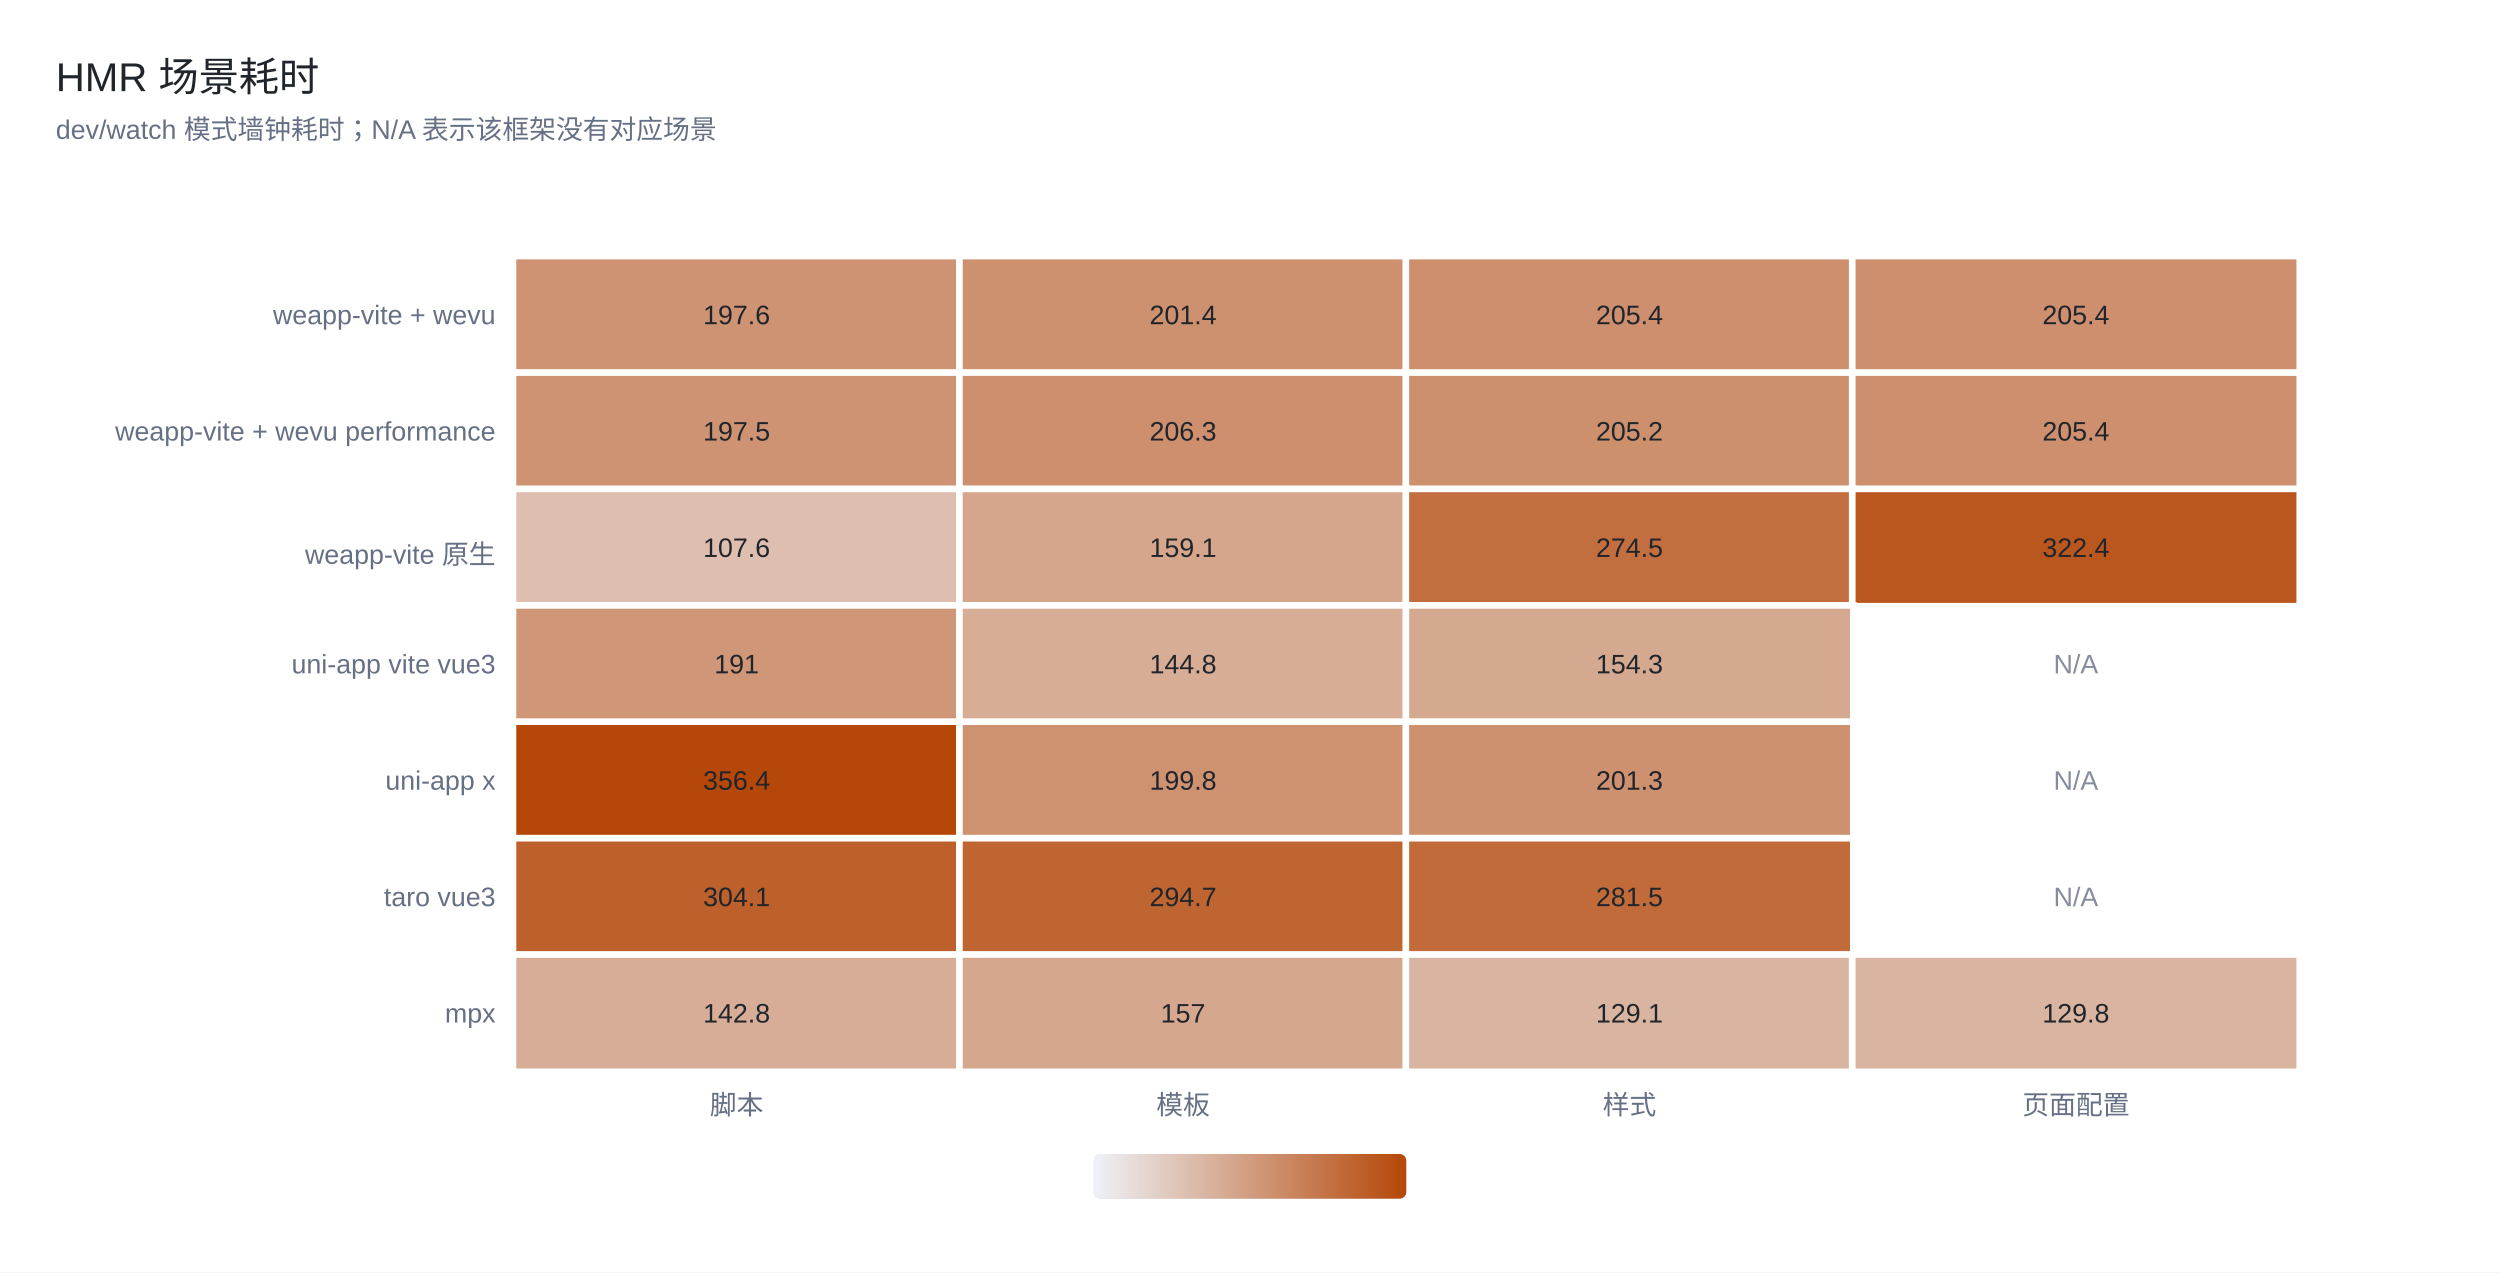
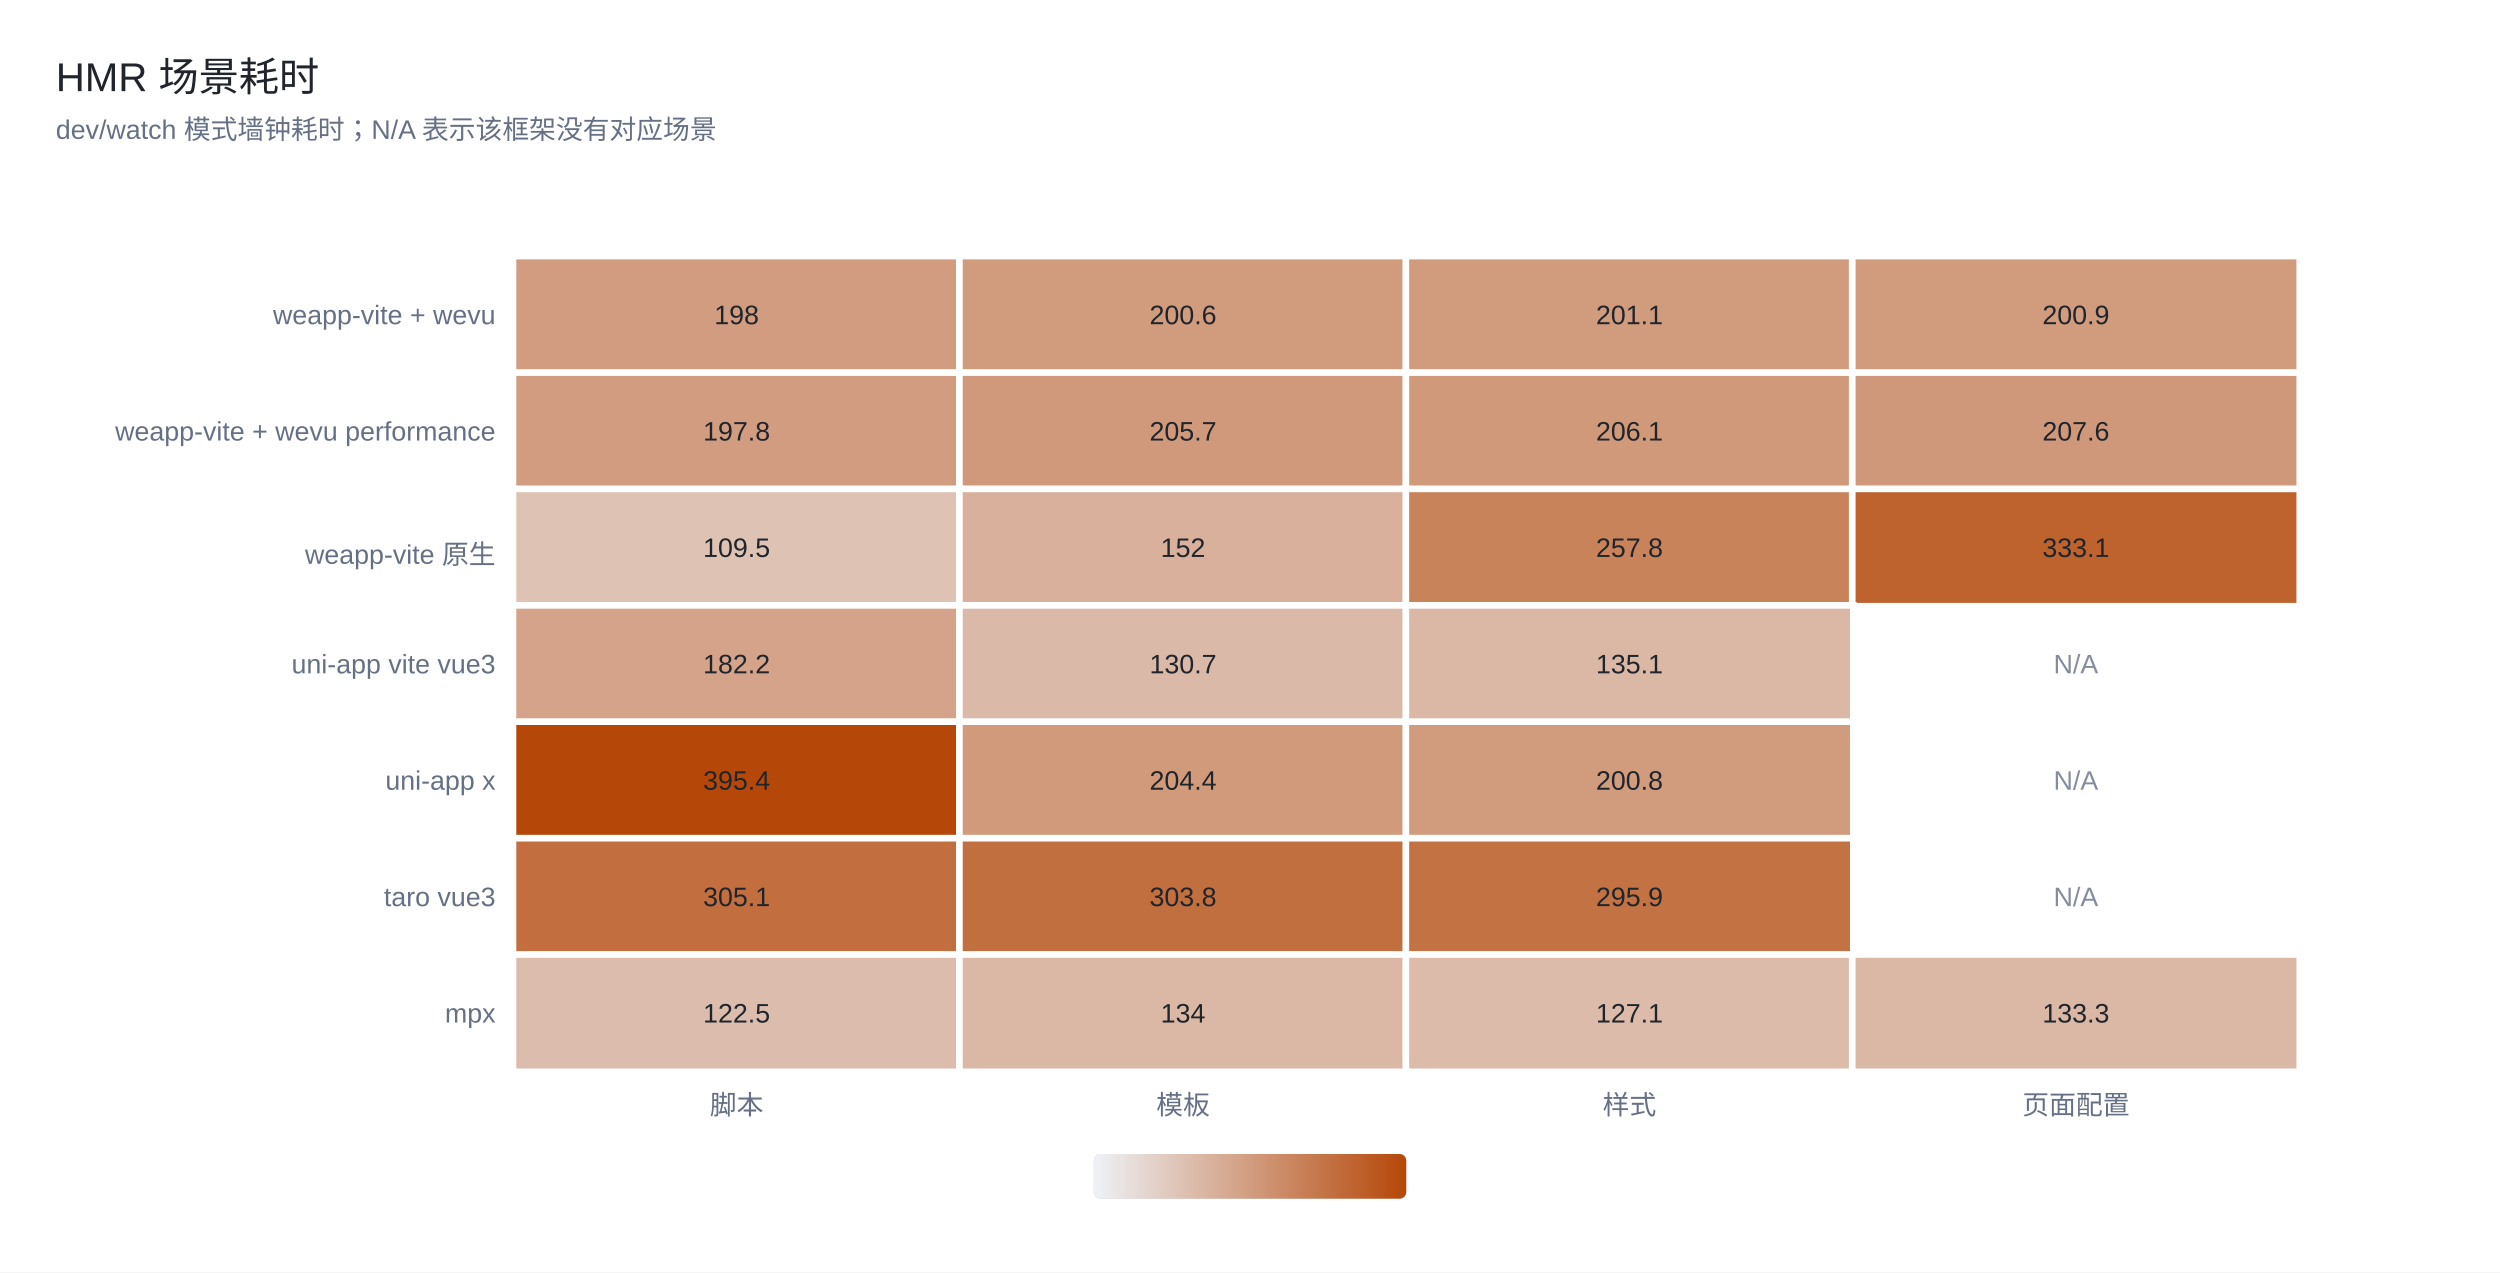
<svg xmlns="http://www.w3.org/2000/svg" role="img" aria-label="HMR 场景耗时" width="1120" height="570" version="1.1" baseProfile="full" viewBox="0 0 1120 570">
  <rect width="1120" height="570" x="0" y="0" fill="#ffffff" />
-   <path d="M230.5 115L230.5 480" fill="none" pointer-events="visible" stroke="#d9dee8" stroke-linecap="round" class="zr3-cls-50" />
-   <path d="M230 480.5L1030 480.5" fill="none" pointer-events="visible" stroke="#d9dee8" stroke-linecap="round" class="zr3-cls-50" />
-   <text dominant-baseline="central" text-anchor="end" style="font-size:12px;font-family:Arial, sans-serif;" xml:space="preserve" transform="translate(222 141.0714)" fill="#667085">weapp-vite + wevu</text>
-   <text dominant-baseline="central" text-anchor="end" style="font-size:12px;font-family:Arial, sans-serif;" xml:space="preserve" transform="translate(222 193.2143)" fill="#667085">weapp-vite + wevu performance</text>
-   <text dominant-baseline="central" text-anchor="end" style="font-size:12px;font-family:Arial, sans-serif;" xml:space="preserve" transform="translate(222 245.3571)" fill="#667085">weapp-vite 原生</text>
-   <text dominant-baseline="central" text-anchor="end" style="font-size:12px;font-family:Arial, sans-serif;" xml:space="preserve" transform="translate(222 297.5)" fill="#667085">uni-app vite vue3</text>
-   <text dominant-baseline="central" text-anchor="end" style="font-size:12px;font-family:Arial, sans-serif;" xml:space="preserve" transform="translate(222 349.6429)" fill="#667085">uni-app x</text>
-   <text dominant-baseline="central" text-anchor="end" style="font-size:12px;font-family:Arial, sans-serif;" xml:space="preserve" transform="translate(222 401.7857)" fill="#667085">taro vue3</text>
-   <text dominant-baseline="central" text-anchor="end" style="font-size:12px;font-family:Arial, sans-serif;" transform="translate(222 453.9286)" fill="#667085">mpx</text>
-   <text dominant-baseline="central" text-anchor="middle" style="font-size:12px;font-family:Arial, sans-serif;" y="6" transform="translate(330 488)" fill="#667085">脚本</text>
-   <text dominant-baseline="central" text-anchor="middle" style="font-size:12px;font-family:Arial, sans-serif;" y="6" transform="translate(530 488)" fill="#667085">模板</text>
-   <text dominant-baseline="central" text-anchor="middle" style="font-size:12px;font-family:Arial, sans-serif;" y="6" transform="translate(730 488)" fill="#667085">样式</text>
-   <text dominant-baseline="central" text-anchor="middle" style="font-size:12px;font-family:Arial, sans-serif;" y="6" transform="translate(930 488)" fill="#667085">页面配置</text>
-   <path d="M229.8 114.7l200.5 0l0 52.6l-200.5 0Z" fill="rgb(206,147,114)" stroke="#ffffff" stroke-width="3" ecmeta_series_index="0" ecmeta_data_index="0" ecmeta_ssr_type="chart" class="zr3-cls-51" />
-   <path d="M429.8 114.7l200.5 0l0 52.6l-200.5 0Z" fill="rgb(206,145,112)" stroke="#ffffff" stroke-width="3" ecmeta_series_index="0" ecmeta_data_index="1" ecmeta_ssr_type="chart" class="zr3-cls-52" />
-   <path d="M629.8 114.7l200.5 0l0 52.6l-200.5 0Z" fill="rgb(205,143,109)" stroke="#ffffff" stroke-width="3" ecmeta_series_index="0" ecmeta_data_index="2" ecmeta_ssr_type="chart" class="zr3-cls-53" />
-   <path d="M829.8 114.7l200.5 0l0 52.6l-200.5 0Z" fill="rgb(205,143,109)" stroke="#ffffff" stroke-width="3" ecmeta_series_index="0" ecmeta_data_index="3" ecmeta_ssr_type="chart" class="zr3-cls-53" />
-   <path d="M229.8 166.9l200.5 0l0 52.6l-200.5 0Z" fill="rgb(206,147,115)" stroke="#ffffff" stroke-width="3" ecmeta_series_index="0" ecmeta_data_index="4" ecmeta_ssr_type="chart" class="zr3-cls-54" />
-   <path d="M429.8 166.9l200.5 0l0 52.6l-200.5 0Z" fill="rgb(205,143,109)" stroke="#ffffff" stroke-width="3" ecmeta_series_index="0" ecmeta_data_index="5" ecmeta_ssr_type="chart" class="zr3-cls-53" />
-   <path d="M629.8 166.9l200.5 0l0 52.6l-200.5 0Z" fill="rgb(205,144,109)" stroke="#ffffff" stroke-width="3" ecmeta_series_index="0" ecmeta_data_index="6" ecmeta_ssr_type="chart" class="zr3-cls-55" />
-   <path d="M829.8 166.9l200.5 0l0 52.6l-200.5 0Z" fill="rgb(205,143,109)" stroke="#ffffff" stroke-width="3" ecmeta_series_index="0" ecmeta_data_index="7" ecmeta_ssr_type="chart" class="zr3-cls-53" />
-   <path d="M229.8 219l200.5 0l0 52.6l-200.5 0Z" fill="rgb(221,190,175)" stroke="#ffffff" stroke-width="3" ecmeta_series_index="0" ecmeta_data_index="8" ecmeta_ssr_type="chart" class="zr3-cls-56" />
-   <path d="M429.8 219l200.5 0l0 52.6l-200.5 0Z" fill="rgb(213,166,140)" stroke="#ffffff" stroke-width="3" ecmeta_series_index="0" ecmeta_data_index="9" ecmeta_ssr_type="chart" class="zr3-cls-57" />
-   <path d="M629.8 219l200.5 0l0 52.6l-200.5 0Z" fill="rgb(194,110,63)" stroke="#ffffff" stroke-width="3" ecmeta_series_index="0" ecmeta_data_index="10" ecmeta_ssr_type="chart" class="zr3-cls-58" />
-   <path d="M829.8 219l200.5 0l0 52.6l-200.5 0Z" fill="rgb(186,87,31)" stroke="#ffffff" stroke-width="3" ecmeta_series_index="0" ecmeta_data_index="11" ecmeta_ssr_type="chart" class="zr3-cls-59" />
-   <path d="M229.8 271.2l200.5 0l0 52.6l-200.5 0Z" fill="rgb(207,150,119)" stroke="#ffffff" stroke-width="3" ecmeta_series_index="0" ecmeta_data_index="12" ecmeta_ssr_type="chart" class="zr3-cls-60" />
-   <path d="M429.8 271.2l200.5 0l0 52.6l-200.5 0Z" fill="rgb(215,173,150)" stroke="#ffffff" stroke-width="3" ecmeta_series_index="0" ecmeta_data_index="13" ecmeta_ssr_type="chart" class="zr3-cls-61" />
-   <path d="M629.8 271.2l200.5 0l0 52.6l-200.5 0Z" fill="rgb(213,168,144)" stroke="#ffffff" stroke-width="3" ecmeta_series_index="0" ecmeta_data_index="14" ecmeta_ssr_type="chart" class="zr3-cls-62" />
-   <path d="M229.8 323.3l200.5 0l0 52.6l-200.5 0Z" fill="rgb(181,71,8)" stroke="#ffffff" stroke-width="3" ecmeta_series_index="0" ecmeta_data_index="15" ecmeta_ssr_type="chart" class="zr3-cls-63" />
-   <path d="M429.8 323.3l200.5 0l0 52.6l-200.5 0Z" fill="rgb(206,146,113)" stroke="#ffffff" stroke-width="3" ecmeta_series_index="0" ecmeta_data_index="16" ecmeta_ssr_type="chart" class="zr3-cls-64" />
-   <path d="M629.8 323.3l200.5 0l0 52.6l-200.5 0Z" fill="rgb(206,145,112)" stroke="#ffffff" stroke-width="3" ecmeta_series_index="0" ecmeta_data_index="17" ecmeta_ssr_type="chart" class="zr3-cls-52" />
-   <path d="M229.8 375.5l200.5 0l0 52.6l-200.5 0Z" fill="rgb(189,96,43)" stroke="#ffffff" stroke-width="3" ecmeta_series_index="0" ecmeta_data_index="18" ecmeta_ssr_type="chart" class="zr3-cls-65" />
-   <path d="M429.8 375.5l200.5 0l0 52.6l-200.5 0Z" fill="rgb(191,101,49)" stroke="#ffffff" stroke-width="3" ecmeta_series_index="0" ecmeta_data_index="19" ecmeta_ssr_type="chart" class="zr3-cls-66" />
-   <path d="M629.8 375.5l200.5 0l0 52.6l-200.5 0Z" fill="rgb(193,107,58)" stroke="#ffffff" stroke-width="3" ecmeta_series_index="0" ecmeta_data_index="20" ecmeta_ssr_type="chart" class="zr3-cls-67" />
-   <path d="M229.8 427.6l200.5 0l0 52.6l-200.5 0Z" fill="rgb(215,173,151)" stroke="#ffffff" stroke-width="3" ecmeta_series_index="0" ecmeta_data_index="21" ecmeta_ssr_type="chart" class="zr3-cls-68" />
-   <path d="M429.8 427.6l200.5 0l0 52.6l-200.5 0Z" fill="rgb(213,167,142)" stroke="#ffffff" stroke-width="3" ecmeta_series_index="0" ecmeta_data_index="22" ecmeta_ssr_type="chart" class="zr3-cls-69" />
-   <path d="M629.8 427.6l200.5 0l0 52.6l-200.5 0Z" fill="rgb(217,180,160)" stroke="#ffffff" stroke-width="3" ecmeta_series_index="0" ecmeta_data_index="23" ecmeta_ssr_type="chart" class="zr3-cls-70" />
-   <path d="M829.8 427.6l200.5 0l0 52.6l-200.5 0Z" fill="rgb(217,180,160)" stroke="#ffffff" stroke-width="3" ecmeta_series_index="0" ecmeta_data_index="24" ecmeta_ssr_type="chart" class="zr3-cls-70" />
-   <text dominant-baseline="central" text-anchor="middle" style="font-size:12px;font-family:Arial, sans-serif;" transform="translate(330 141.0714)" fill="#20242b">197.6</text>
-   <text dominant-baseline="central" text-anchor="middle" style="font-size:12px;font-family:Arial, sans-serif;" transform="translate(530 141.0714)" fill="#20242b">201.4</text>
-   <text dominant-baseline="central" text-anchor="middle" style="font-size:12px;font-family:Arial, sans-serif;" transform="translate(730 141.0714)" fill="#20242b">205.4</text>
-   <text dominant-baseline="central" text-anchor="middle" style="font-size:12px;font-family:Arial, sans-serif;" transform="translate(930 141.0714)" fill="#20242b">205.4</text>
-   <text dominant-baseline="central" text-anchor="middle" style="font-size:12px;font-family:Arial, sans-serif;" transform="translate(330 193.2143)" fill="#20242b">197.5</text>
-   <text dominant-baseline="central" text-anchor="middle" style="font-size:12px;font-family:Arial, sans-serif;" transform="translate(530 193.2143)" fill="#20242b">206.3</text>
-   <text dominant-baseline="central" text-anchor="middle" style="font-size:12px;font-family:Arial, sans-serif;" transform="translate(730 193.2143)" fill="#20242b">205.2</text>
-   <text dominant-baseline="central" text-anchor="middle" style="font-size:12px;font-family:Arial, sans-serif;" transform="translate(930 193.2143)" fill="#20242b">205.4</text>
-   <text dominant-baseline="central" text-anchor="middle" style="font-size:12px;font-family:Arial, sans-serif;" transform="translate(330 245.3571)" fill="#20242b">107.6</text>
-   <text dominant-baseline="central" text-anchor="middle" style="font-size:12px;font-family:Arial, sans-serif;" transform="translate(530 245.3571)" fill="#20242b">159.1</text>
-   <text dominant-baseline="central" text-anchor="middle" style="font-size:12px;font-family:Arial, sans-serif;" transform="translate(730 245.3571)" fill="#20242b">274.5</text>
-   <text dominant-baseline="central" text-anchor="middle" style="font-size:12px;font-family:Arial, sans-serif;" transform="translate(930 245.3571)" fill="#20242b">322.4</text>
-   <text dominant-baseline="central" text-anchor="middle" style="font-size:12px;font-family:Arial, sans-serif;" transform="translate(330 297.5)" fill="#20242b">191</text>
-   <text dominant-baseline="central" text-anchor="middle" style="font-size:12px;font-family:Arial, sans-serif;" transform="translate(530 297.5)" fill="#20242b">144.8</text>
-   <text dominant-baseline="central" text-anchor="middle" style="font-size:12px;font-family:Arial, sans-serif;" transform="translate(730 297.5)" fill="#20242b">154.3</text>
-   <text dominant-baseline="central" text-anchor="middle" style="font-size:12px;font-family:Arial, sans-serif;" transform="translate(330 349.6429)" fill="#20242b">356.4</text>
-   <text dominant-baseline="central" text-anchor="middle" style="font-size:12px;font-family:Arial, sans-serif;" transform="translate(530 349.6429)" fill="#20242b">199.8</text>
-   <text dominant-baseline="central" text-anchor="middle" style="font-size:12px;font-family:Arial, sans-serif;" transform="translate(730 349.6429)" fill="#20242b">201.3</text>
-   <text dominant-baseline="central" text-anchor="middle" style="font-size:12px;font-family:Arial, sans-serif;" transform="translate(330 401.7857)" fill="#20242b">304.1</text>
-   <text dominant-baseline="central" text-anchor="middle" style="font-size:12px;font-family:Arial, sans-serif;" transform="translate(530 401.7857)" fill="#20242b">294.7</text>
-   <text dominant-baseline="central" text-anchor="middle" style="font-size:12px;font-family:Arial, sans-serif;" transform="translate(730 401.7857)" fill="#20242b">281.5</text>
-   <text dominant-baseline="central" text-anchor="middle" style="font-size:12px;font-family:Arial, sans-serif;" transform="translate(330 453.9286)" fill="#20242b">142.8</text>
-   <text dominant-baseline="central" text-anchor="middle" style="font-size:12px;font-family:Arial, sans-serif;" transform="translate(530 453.9286)" fill="#20242b">157</text>
-   <text dominant-baseline="central" text-anchor="middle" style="font-size:12px;font-family:Arial, sans-serif;" transform="translate(730 453.9286)" fill="#20242b">129.1</text>
-   <text dominant-baseline="central" text-anchor="middle" style="font-size:12px;font-family:Arial, sans-serif;" transform="translate(930 453.9286)" fill="#20242b">129.8</text>
-   <path d="M1 0A1 1 0 1 1 1 -0.1A1 1 0 0 1 1 0" transform="matrix(0,0,0,0,930,297.5)" fill="rgb(238,241,245)" fill-opacity="0.8" ecmeta_series_index="1" ecmeta_data_index="0" ecmeta_ssr_type="chart" class="zr3-cls-71 zr3-cls-72" />
-   <path d="M1 0A1 1 0 1 1 1 -0.1A1 1 0 0 1 1 0" transform="matrix(0,0,0,0,930,349.6429)" fill="rgb(237,240,244)" fill-opacity="0.8" ecmeta_series_index="1" ecmeta_data_index="1" ecmeta_ssr_type="chart" class="zr3-cls-73 zr3-cls-72" />
-   <path d="M1 0A1 1 0 1 1 1 -0.1A1 1 0 0 1 1 0" transform="matrix(0,0,0,0,930,401.7857)" fill="rgb(237,240,244)" fill-opacity="0.8" ecmeta_series_index="1" ecmeta_data_index="2" ecmeta_ssr_type="chart" class="zr3-cls-74 zr3-cls-72" />
-   <text dominant-baseline="central" text-anchor="middle" style="font-size:12px;font-family:Arial, sans-serif;" transform="translate(930 297.5)" fill="#667085" fill-opacity="0.8">N/A</text>
-   <text dominant-baseline="central" text-anchor="middle" style="font-size:12px;font-family:Arial, sans-serif;" transform="translate(930 349.6429)" fill="#667085" fill-opacity="0.8">N/A</text>
-   <text dominant-baseline="central" text-anchor="middle" style="font-size:12px;font-family:Arial, sans-serif;" transform="translate(930 401.7857)" fill="#667085" fill-opacity="0.8">N/A</text>
-   <path d="M-15 -35l170 0l0 50l-170 0Z" transform="translate(490 537)" fill="rgb(0,0,0)" fill-opacity="0" stroke="#cfd2d7" stroke-width="0" class="zr3-cls-50" />
+   <path d="M230.5 115L230.5 480" fill="none" pointer-events="visible" stroke="#d9dee8" stroke-linecap="round" />
+   <path d="M230 480.5L1030 480.5" fill="none" pointer-events="visible" stroke="#d9dee8" stroke-linecap="round" />
+   <text dominant-baseline="central" text-anchor="end" style="font-family:Arial, sans-serif;font-size:12px;" xml:space="preserve" transform="translate(222 141.0714)" fill="#667085">weapp-vite + wevu</text>
+   <text dominant-baseline="central" text-anchor="end" style="font-family:Arial, sans-serif;font-size:12px;" xml:space="preserve" transform="translate(222 193.2143)" fill="#667085">weapp-vite + wevu performance</text>
+   <text dominant-baseline="central" text-anchor="end" style="font-family:Arial, sans-serif;font-size:12px;" xml:space="preserve" transform="translate(222 245.3571)" fill="#667085">weapp-vite 原生</text>
+   <text dominant-baseline="central" text-anchor="end" style="font-family:Arial, sans-serif;font-size:12px;" xml:space="preserve" transform="translate(222 297.5)" fill="#667085">uni-app vite vue3</text>
+   <text dominant-baseline="central" text-anchor="end" style="font-family:Arial, sans-serif;font-size:12px;" xml:space="preserve" transform="translate(222 349.6429)" fill="#667085">uni-app x</text>
+   <text dominant-baseline="central" text-anchor="end" style="font-family:Arial, sans-serif;font-size:12px;" xml:space="preserve" transform="translate(222 401.7857)" fill="#667085">taro vue3</text>
+   <text dominant-baseline="central" text-anchor="end" style="font-family:Arial, sans-serif;font-size:12px;" transform="translate(222 453.9286)" fill="#667085">mpx</text>
+   <text dominant-baseline="central" text-anchor="middle" style="font-family:Arial, sans-serif;font-size:12px;" y="6" transform="translate(330 488)" fill="#667085">脚本</text>
+   <text dominant-baseline="central" text-anchor="middle" style="font-family:Arial, sans-serif;font-size:12px;" y="6" transform="translate(530 488)" fill="#667085">模板</text>
+   <text dominant-baseline="central" text-anchor="middle" style="font-family:Arial, sans-serif;font-size:12px;" y="6" transform="translate(730 488)" fill="#667085">样式</text>
+   <text dominant-baseline="central" text-anchor="middle" style="font-family:Arial, sans-serif;font-size:12px;" y="6" transform="translate(930 488)" fill="#667085">页面配置</text>
+   <path d="M229.8 114.7l200.5 0l0 52.6l-200.5 0Z" fill="rgb(209,156,127)" stroke="#ffffff" stroke-width="3" ecmeta_series_index="0" ecmeta_data_index="0" ecmeta_ssr_type="chart" />
+   <path d="M429.8 114.7l200.5 0l0 52.6l-200.5 0Z" fill="rgb(209,155,126)" stroke="#ffffff" stroke-width="3" ecmeta_series_index="0" ecmeta_data_index="1" ecmeta_ssr_type="chart" />
+   <path d="M629.8 114.7l200.5 0l0 52.6l-200.5 0Z" fill="rgb(209,155,125)" stroke="#ffffff" stroke-width="3" ecmeta_series_index="0" ecmeta_data_index="2" ecmeta_ssr_type="chart" />
+   <path d="M829.8 114.7l200.5 0l0 52.6l-200.5 0Z" fill="rgb(209,155,126)" stroke="#ffffff" stroke-width="3" ecmeta_series_index="0" ecmeta_data_index="3" ecmeta_ssr_type="chart" />
+   <path d="M229.8 166.9l200.5 0l0 52.6l-200.5 0Z" fill="rgb(209,156,127)" stroke="#ffffff" stroke-width="3" ecmeta_series_index="0" ecmeta_data_index="4" ecmeta_ssr_type="chart" />
+   <path d="M429.8 166.9l200.5 0l0 52.6l-200.5 0Z" fill="rgb(208,153,123)" stroke="#ffffff" stroke-width="3" ecmeta_series_index="0" ecmeta_data_index="5" ecmeta_ssr_type="chart" />
+   <path d="M629.8 166.9l200.5 0l0 52.6l-200.5 0Z" fill="rgb(208,153,122)" stroke="#ffffff" stroke-width="3" ecmeta_series_index="0" ecmeta_data_index="6" ecmeta_ssr_type="chart" />
+   <path d="M829.8 166.9l200.5 0l0 52.6l-200.5 0Z" fill="rgb(208,152,122)" stroke="#ffffff" stroke-width="3" ecmeta_series_index="0" ecmeta_data_index="7" ecmeta_ssr_type="chart" />
+   <path d="M229.8 219l200.5 0l0 52.6l-200.5 0Z" fill="rgb(222,195,181)" stroke="#ffffff" stroke-width="3" ecmeta_series_index="0" ecmeta_data_index="8" ecmeta_ssr_type="chart" />
+   <path d="M429.8 219l200.5 0l0 52.6l-200.5 0Z" fill="rgb(216,176,155)" stroke="#ffffff" stroke-width="3" ecmeta_series_index="0" ecmeta_data_index="9" ecmeta_ssr_type="chart" />
+   <path d="M629.8 219l200.5 0l0 52.6l-200.5 0Z" fill="rgb(201,131,91)" stroke="#ffffff" stroke-width="3" ecmeta_series_index="0" ecmeta_data_index="10" ecmeta_ssr_type="chart" />
+   <path d="M829.8 219l200.5 0l0 52.6l-200.5 0Z" fill="rgb(190,98,46)" stroke="#ffffff" stroke-width="3" ecmeta_series_index="0" ecmeta_data_index="11" ecmeta_ssr_type="chart" />
+   <path d="M229.8 271.2l200.5 0l0 52.6l-200.5 0Z" fill="rgb(212,163,137)" stroke="#ffffff" stroke-width="3" ecmeta_series_index="0" ecmeta_data_index="12" ecmeta_ssr_type="chart" />
+   <path d="M429.8 271.2l200.5 0l0 52.6l-200.5 0Z" fill="rgb(219,185,168)" stroke="#ffffff" stroke-width="3" ecmeta_series_index="0" ecmeta_data_index="13" ecmeta_ssr_type="chart" />
+   <path d="M629.8 271.2l200.5 0l0 52.6l-200.5 0Z" fill="rgb(219,184,165)" stroke="#ffffff" stroke-width="3" ecmeta_series_index="0" ecmeta_data_index="14" ecmeta_ssr_type="chart" />
+   <path d="M229.8 323.3l200.5 0l0 52.6l-200.5 0Z" fill="rgb(181,71,8)" stroke="#ffffff" stroke-width="3" ecmeta_series_index="0" ecmeta_data_index="15" ecmeta_ssr_type="chart" />
+   <path d="M429.8 323.3l200.5 0l0 52.6l-200.5 0Z" fill="rgb(209,154,123)" stroke="#ffffff" stroke-width="3" ecmeta_series_index="0" ecmeta_data_index="16" ecmeta_ssr_type="chart" />
+   <path d="M629.8 323.3l200.5 0l0 52.6l-200.5 0Z" fill="rgb(209,155,126)" stroke="#ffffff" stroke-width="3" ecmeta_series_index="0" ecmeta_data_index="17" ecmeta_ssr_type="chart" />
+   <path d="M229.8 375.5l200.5 0l0 52.6l-200.5 0Z" fill="rgb(194,110,63)" stroke="#ffffff" stroke-width="3" ecmeta_series_index="0" ecmeta_data_index="18" ecmeta_ssr_type="chart" />
+   <path d="M429.8 375.5l200.5 0l0 52.6l-200.5 0Z" fill="rgb(194,111,63)" stroke="#ffffff" stroke-width="3" ecmeta_series_index="0" ecmeta_data_index="19" ecmeta_ssr_type="chart" />
+   <path d="M629.8 375.5l200.5 0l0 52.6l-200.5 0Z" fill="rgb(195,114,68)" stroke="#ffffff" stroke-width="3" ecmeta_series_index="0" ecmeta_data_index="20" ecmeta_ssr_type="chart" />
+   <path d="M229.8 427.6l200.5 0l0 52.6l-200.5 0Z" fill="rgb(220,189,173)" stroke="#ffffff" stroke-width="3" ecmeta_series_index="0" ecmeta_data_index="21" ecmeta_ssr_type="chart" />
+   <path d="M429.8 427.6l200.5 0l0 52.6l-200.5 0Z" fill="rgb(219,184,166)" stroke="#ffffff" stroke-width="3" ecmeta_series_index="0" ecmeta_data_index="22" ecmeta_ssr_type="chart" />
+   <path d="M629.8 427.6l200.5 0l0 52.6l-200.5 0Z" fill="rgb(220,187,170)" stroke="#ffffff" stroke-width="3" ecmeta_series_index="0" ecmeta_data_index="23" ecmeta_ssr_type="chart" />
+   <path d="M829.8 427.6l200.5 0l0 52.6l-200.5 0Z" fill="rgb(219,184,166)" stroke="#ffffff" stroke-width="3" ecmeta_series_index="0" ecmeta_data_index="24" ecmeta_ssr_type="chart" />
+   <text dominant-baseline="central" text-anchor="middle" style="font-family:Arial, sans-serif;font-size:12px;" transform="translate(330 141.0714)" fill="#20242b">198</text>
+   <text dominant-baseline="central" text-anchor="middle" style="font-family:Arial, sans-serif;font-size:12px;" transform="translate(530 141.0714)" fill="#20242b">200.6</text>
+   <text dominant-baseline="central" text-anchor="middle" style="font-family:Arial, sans-serif;font-size:12px;" transform="translate(730 141.0714)" fill="#20242b">201.1</text>
+   <text dominant-baseline="central" text-anchor="middle" style="font-family:Arial, sans-serif;font-size:12px;" transform="translate(930 141.0714)" fill="#20242b">200.9</text>
+   <text dominant-baseline="central" text-anchor="middle" style="font-family:Arial, sans-serif;font-size:12px;" transform="translate(330 193.2143)" fill="#20242b">197.8</text>
+   <text dominant-baseline="central" text-anchor="middle" style="font-family:Arial, sans-serif;font-size:12px;" transform="translate(530 193.2143)" fill="#20242b">205.7</text>
+   <text dominant-baseline="central" text-anchor="middle" style="font-family:Arial, sans-serif;font-size:12px;" transform="translate(730 193.2143)" fill="#20242b">206.1</text>
+   <text dominant-baseline="central" text-anchor="middle" style="font-family:Arial, sans-serif;font-size:12px;" transform="translate(930 193.2143)" fill="#20242b">207.6</text>
+   <text dominant-baseline="central" text-anchor="middle" style="font-family:Arial, sans-serif;font-size:12px;" transform="translate(330 245.3571)" fill="#20242b">109.5</text>
+   <text dominant-baseline="central" text-anchor="middle" style="font-family:Arial, sans-serif;font-size:12px;" transform="translate(530 245.3571)" fill="#20242b">152</text>
+   <text dominant-baseline="central" text-anchor="middle" style="font-family:Arial, sans-serif;font-size:12px;" transform="translate(730 245.3571)" fill="#20242b">257.8</text>
+   <text dominant-baseline="central" text-anchor="middle" style="font-family:Arial, sans-serif;font-size:12px;" transform="translate(930 245.3571)" fill="#20242b">333.1</text>
+   <text dominant-baseline="central" text-anchor="middle" style="font-family:Arial, sans-serif;font-size:12px;" transform="translate(330 297.5)" fill="#20242b">182.2</text>
+   <text dominant-baseline="central" text-anchor="middle" style="font-family:Arial, sans-serif;font-size:12px;" transform="translate(530 297.5)" fill="#20242b">130.7</text>
+   <text dominant-baseline="central" text-anchor="middle" style="font-family:Arial, sans-serif;font-size:12px;" transform="translate(730 297.5)" fill="#20242b">135.1</text>
+   <text dominant-baseline="central" text-anchor="middle" style="font-family:Arial, sans-serif;font-size:12px;" transform="translate(330 349.6429)" fill="#20242b">395.4</text>
+   <text dominant-baseline="central" text-anchor="middle" style="font-family:Arial, sans-serif;font-size:12px;" transform="translate(530 349.6429)" fill="#20242b">204.4</text>
+   <text dominant-baseline="central" text-anchor="middle" style="font-family:Arial, sans-serif;font-size:12px;" transform="translate(730 349.6429)" fill="#20242b">200.8</text>
+   <text dominant-baseline="central" text-anchor="middle" style="font-family:Arial, sans-serif;font-size:12px;" transform="translate(330 401.7857)" fill="#20242b">305.1</text>
+   <text dominant-baseline="central" text-anchor="middle" style="font-family:Arial, sans-serif;font-size:12px;" transform="translate(530 401.7857)" fill="#20242b">303.8</text>
+   <text dominant-baseline="central" text-anchor="middle" style="font-family:Arial, sans-serif;font-size:12px;" transform="translate(730 401.7857)" fill="#20242b">295.9</text>
+   <text dominant-baseline="central" text-anchor="middle" style="font-family:Arial, sans-serif;font-size:12px;" transform="translate(330 453.9286)" fill="#20242b">122.5</text>
+   <text dominant-baseline="central" text-anchor="middle" style="font-family:Arial, sans-serif;font-size:12px;" transform="translate(530 453.9286)" fill="#20242b">134</text>
+   <text dominant-baseline="central" text-anchor="middle" style="font-family:Arial, sans-serif;font-size:12px;" transform="translate(730 453.9286)" fill="#20242b">127.1</text>
+   <text dominant-baseline="central" text-anchor="middle" style="font-family:Arial, sans-serif;font-size:12px;" transform="translate(930 453.9286)" fill="#20242b">133.3</text>
+   <path d="M1 0A1 1 0 1 1 1 -0.1A1 1 0 0 1 1 0" transform="matrix(0,0,0,0,930,297.5)" fill="rgb(238,241,245)" fill-opacity="0.8" ecmeta_series_index="1" ecmeta_data_index="0" ecmeta_ssr_type="chart" />
+   <path d="M1 0A1 1 0 1 1 1 -0.1A1 1 0 0 1 1 0" transform="matrix(0,0,0,0,930,349.6429)" fill="rgb(237,240,245)" fill-opacity="0.8" ecmeta_series_index="1" ecmeta_data_index="1" ecmeta_ssr_type="chart" />
+   <path d="M1 0A1 1 0 1 1 1 -0.1A1 1 0 0 1 1 0" transform="matrix(0,0,0,0,930,401.7857)" fill="rgb(237,240,244)" fill-opacity="0.8" ecmeta_series_index="1" ecmeta_data_index="2" ecmeta_ssr_type="chart" />
+   <text dominant-baseline="central" text-anchor="middle" style="font-family:Arial, sans-serif;font-size:12px;" transform="translate(930 297.5)" fill="#667085" fill-opacity="0.8">N/A</text>
+   <text dominant-baseline="central" text-anchor="middle" style="font-family:Arial, sans-serif;font-size:12px;" transform="translate(930 349.6429)" fill="#667085" fill-opacity="0.8">N/A</text>
+   <text dominant-baseline="central" text-anchor="middle" style="font-family:Arial, sans-serif;font-size:12px;" transform="translate(930 401.7857)" fill="#667085" fill-opacity="0.8">N/A</text>
+   <path d="M-15 -35l170 0l0 50l-170 0Z" transform="translate(490 537)" fill="rgb(0,0,0)" fill-opacity="0" stroke="#cfd2d7" stroke-width="0" />
  <g clip-path="url(#zr3-c0)">
-     <polygon points="0 0 20 0 20 140 0 140" transform="matrix(0,-1,1,0,490,537)" fill="url(#zr3-g0)" class="zr3-cls-76" />
-     <polygon points="0 0 20 0 20 140 0 140" transform="matrix(0,-1,1,0,490,537)" fill="url(#zr3-g1)" class="zr3-cls-77" />
+     <polygon points="0 0 20 0 20 140 0 140" transform="matrix(0,-1,1,0,490,537)" fill="url(#zr3-g0)" />
+     <polygon points="0 0 20 0 20 140 0 140" transform="matrix(0,-1,1,0,490,537)" fill="url(#zr3-g1)" />
  </g>
-   <path d="M-5 -5l307 0l0 50l-307 0Z" transform="translate(25 21)" fill="rgb(0,0,0)" fill-opacity="0" stroke="#3c3c41" stroke-width="0" class="zr3-cls-50" />
-   <text dominant-baseline="central" text-anchor="start" style="font-size:18px;font-family:Arial, sans-serif;font-weight:500;" xml:space="preserve" y="9" transform="translate(25 21)" fill="#20242b">HMR 场景耗时</text>
-   <text dominant-baseline="central" text-anchor="start" style="font-size:12px;font-family:Arial, sans-serif;font-weight:400;" xml:space="preserve" y="34" transform="translate(25 21)" fill="#667085">dev/watch 模式墙钟耗时；N/A 表示该框架没有对应场景</text>
+   <path d="M-5 -5l307 0l0 50l-307 0Z" transform="translate(25 21)" fill="rgb(0,0,0)" fill-opacity="0" stroke="#3c3c41" stroke-width="0" />
+   <text dominant-baseline="central" text-anchor="start" style="font-family:Arial, sans-serif;font-size:18px;font-weight:500;" xml:space="preserve" y="9" transform="translate(25 21)" fill="#20242b">HMR 场景耗时</text>
+   <text dominant-baseline="central" text-anchor="start" style="font-family:Arial, sans-serif;font-size:12px;font-weight:400;" xml:space="preserve" y="34" transform="translate(25 21)" fill="#667085">dev/watch 模式墙钟耗时；N/A 表示该框架没有对应场景</text>
  <defs>
    <clipPath id="zr3-c0">
-       <path d="M3 0L17 0A3 3 0 0 1 20 3L20 137A3 3 0 0 1 17 140L3 140A3 3 0 0 1 0 137L0 3A3 3 0 0 1 3 0Z" transform="matrix(0,-1,1,0,490,537)" fill="#000" class="zr3-cls-75" />
+       <path d="M3 0L17 0A3 3 0 0 1 20 3L20 137A3 3 0 0 1 17 140L3 140A3 3 0 0 1 0 137L0 3A3 3 0 0 1 3 0Z" transform="matrix(0,-1,1,0,490,537)" fill="#000" />
    </clipPath>
    <linearGradient gradientUnits="objectBoundingBox" x1="0" y1="0" x2="0" y2="1" id="zr3-g0">
      <stop offset="0%" stop-color="rgb(207,210,215)" />
      <stop offset="1%" stop-color="rgb(207,210,215)" />
      <stop offset="2%" stop-color="rgb(207,210,215)" />
      <stop offset="3%" stop-color="rgb(207,210,215)" />
      <stop offset="4%" stop-color="rgb(207,210,215)" />
      <stop offset="5%" stop-color="rgb(207,210,215)" />
      <stop offset="6%" stop-color="rgb(207,210,215)" />
      <stop offset="7%" stop-color="rgb(207,210,215)" />
      <stop offset="8%" stop-color="rgb(207,210,215)" />
      <stop offset="9%" stop-color="rgb(207,210,215)" />
      <stop offset="10%" stop-color="rgb(207,210,215)" />
      <stop offset="11%" stop-color="rgb(207,210,215)" />
      <stop offset="12%" stop-color="rgb(207,210,215)" />
      <stop offset="13%" stop-color="rgb(207,210,215)" />
      <stop offset="14%" stop-color="rgb(207,210,215)" />
      <stop offset="15%" stop-color="rgb(207,210,215)" />
      <stop offset="16%" stop-color="rgb(207,210,215)" />
      <stop offset="17%" stop-color="rgb(207,210,215)" />
      <stop offset="18%" stop-color="rgb(207,210,215)" />
      <stop offset="19%" stop-color="rgb(207,210,215)" />
      <stop offset="20%" stop-color="rgb(207,210,215)" />
      <stop offset="21%" stop-color="rgb(207,210,215)" />
      <stop offset="22%" stop-color="rgb(207,210,215)" />
      <stop offset="23%" stop-color="rgb(207,210,215)" />
      <stop offset="24%" stop-color="rgb(207,210,215)" />
      <stop offset="25%" stop-color="rgb(207,210,215)" />
      <stop offset="26%" stop-color="rgb(207,210,215)" />
      <stop offset="27%" stop-color="rgb(207,210,215)" />
      <stop offset="28%" stop-color="rgb(207,210,215)" />
      <stop offset="29%" stop-color="rgb(207,210,215)" />
      <stop offset="30%" stop-color="rgb(207,210,215)" />
      <stop offset="31%" stop-color="rgb(207,210,215)" />
      <stop offset="32%" stop-color="rgb(207,210,215)" />
      <stop offset="33%" stop-color="rgb(207,210,215)" />
      <stop offset="34%" stop-color="rgb(207,210,215)" />
      <stop offset="35%" stop-color="rgb(207,210,215)" />
      <stop offset="36%" stop-color="rgb(207,210,215)" />
      <stop offset="37%" stop-color="rgb(207,210,215)" />
      <stop offset="38%" stop-color="rgb(207,210,215)" />
      <stop offset="39%" stop-color="rgb(207,210,215)" />
      <stop offset="40%" stop-color="rgb(207,210,215)" />
      <stop offset="41%" stop-color="rgb(207,210,215)" />
      <stop offset="42%" stop-color="rgb(207,210,215)" />
      <stop offset="43%" stop-color="rgb(207,210,215)" />
      <stop offset="44%" stop-color="rgb(207,210,215)" />
      <stop offset="45%" stop-color="rgb(207,210,215)" />
      <stop offset="46%" stop-color="rgb(207,210,215)" />
      <stop offset="47%" stop-color="rgb(207,210,215)" />
      <stop offset="48%" stop-color="rgb(207,210,215)" />
      <stop offset="49%" stop-color="rgb(207,210,215)" />
      <stop offset="50%" stop-color="rgb(207,210,215)" />
      <stop offset="51%" stop-color="rgb(207,210,215)" />
      <stop offset="52%" stop-color="rgb(207,210,215)" />
      <stop offset="53%" stop-color="rgb(207,210,215)" />
      <stop offset="54%" stop-color="rgb(207,210,215)" />
      <stop offset="55%" stop-color="rgb(207,210,215)" />
      <stop offset="56%" stop-color="rgb(207,210,215)" />
      <stop offset="57%" stop-color="rgb(207,210,215)" />
      <stop offset="58%" stop-color="rgb(207,210,215)" />
      <stop offset="59%" stop-color="rgb(207,210,215)" />
      <stop offset="60%" stop-color="rgb(207,210,215)" />
      <stop offset="61%" stop-color="rgb(207,210,215)" />
      <stop offset="62%" stop-color="rgb(207,210,215)" />
      <stop offset="63%" stop-color="rgb(207,210,215)" />
      <stop offset="64%" stop-color="rgb(207,210,215)" />
      <stop offset="65%" stop-color="rgb(207,210,215)" />
      <stop offset="66%" stop-color="rgb(207,210,215)" />
      <stop offset="67%" stop-color="rgb(207,210,215)" />
      <stop offset="68%" stop-color="rgb(207,210,215)" />
      <stop offset="69%" stop-color="rgb(207,210,215)" />
      <stop offset="70%" stop-color="rgb(207,210,215)" />
      <stop offset="71%" stop-color="rgb(207,210,215)" />
      <stop offset="72%" stop-color="rgb(207,210,215)" />
      <stop offset="73%" stop-color="rgb(207,210,215)" />
      <stop offset="74%" stop-color="rgb(207,210,215)" />
      <stop offset="75%" stop-color="rgb(207,210,215)" />
      <stop offset="76%" stop-color="rgb(207,210,215)" />
      <stop offset="77%" stop-color="rgb(207,210,215)" />
      <stop offset="78%" stop-color="rgb(207,210,215)" />
      <stop offset="79%" stop-color="rgb(207,210,215)" />
      <stop offset="80%" stop-color="rgb(207,210,215)" />
      <stop offset="81%" stop-color="rgb(207,210,215)" />
      <stop offset="82%" stop-color="rgb(207,210,215)" />
      <stop offset="83%" stop-color="rgb(207,210,215)" />
      <stop offset="84%" stop-color="rgb(207,210,215)" />
      <stop offset="85%" stop-color="rgb(207,210,215)" />
      <stop offset="86%" stop-color="rgb(207,210,215)" />
      <stop offset="87%" stop-color="rgb(207,210,215)" />
      <stop offset="88%" stop-color="rgb(207,210,215)" />
      <stop offset="89%" stop-color="rgb(207,210,215)" />
      <stop offset="90%" stop-color="rgb(207,210,215)" />
      <stop offset="91%" stop-color="rgb(207,210,215)" />
      <stop offset="92%" stop-color="rgb(207,210,215)" />
      <stop offset="93%" stop-color="rgb(207,210,215)" />
      <stop offset="94%" stop-color="rgb(207,210,215)" />
      <stop offset="95%" stop-color="rgb(207,210,215)" />
      <stop offset="96%" stop-color="rgb(207,210,215)" />
      <stop offset="97%" stop-color="rgb(207,210,215)" />
      <stop offset="98%" stop-color="rgb(207,210,215)" />
      <stop offset="99%" stop-color="rgb(207,210,215)" />
      <stop offset="100%" stop-color="rgb(207,210,215)" />
    </linearGradient>
    <linearGradient gradientUnits="objectBoundingBox" x1="0" y1="0" x2="0" y2="1" id="zr3-g1">
      <stop offset="0%" stop-color="rgb(238,242,247)" />
      <stop offset="1%" stop-color="rgb(237,240,245)" />
      <stop offset="2%" stop-color="rgb(237,239,242)" />
      <stop offset="3%" stop-color="rgb(236,237,240)" />
      <stop offset="4%" stop-color="rgb(236,235,237)" />
      <stop offset="5%" stop-color="rgb(235,233,235)" />
      <stop offset="6%" stop-color="rgb(235,232,233)" />
      <stop offset="7%" stop-color="rgb(234,230,230)" />
      <stop offset="8%" stop-color="rgb(233,228,228)" />
      <stop offset="9%" stop-color="rgb(233,227,225)" />
      <stop offset="10%" stop-color="rgb(232,225,223)" />
      <stop offset="11%" stop-color="rgb(232,223,221)" />
      <stop offset="12%" stop-color="rgb(231,221,218)" />
      <stop offset="13%" stop-color="rgb(231,220,216)" />
      <stop offset="14%" stop-color="rgb(230,218,214)" />
      <stop offset="15%" stop-color="rgb(229,216,211)" />
      <stop offset="16%" stop-color="rgb(229,215,209)" />
      <stop offset="17%" stop-color="rgb(228,213,206)" />
      <stop offset="18%" stop-color="rgb(228,211,204)" />
      <stop offset="19%" stop-color="rgb(227,210,202)" />
      <stop offset="20%" stop-color="rgb(227,208,199)" />
      <stop offset="21%" stop-color="rgb(226,206,197)" />
      <stop offset="22%" stop-color="rgb(225,204,194)" />
      <stop offset="23%" stop-color="rgb(225,203,192)" />
      <stop offset="24%" stop-color="rgb(224,201,190)" />
      <stop offset="25%" stop-color="rgb(224,199,187)" />
      <stop offset="26%" stop-color="rgb(223,198,185)" />
      <stop offset="27%" stop-color="rgb(223,196,182)" />
      <stop offset="28%" stop-color="rgb(222,194,180)" />
      <stop offset="29%" stop-color="rgb(221,192,178)" />
      <stop offset="30%" stop-color="rgb(221,191,175)" />
      <stop offset="31%" stop-color="rgb(220,189,173)" />
      <stop offset="32%" stop-color="rgb(220,187,171)" />
      <stop offset="33%" stop-color="rgb(219,186,168)" />
      <stop offset="34%" stop-color="rgb(219,184,166)" />
      <stop offset="35%" stop-color="rgb(218,182,163)" />
      <stop offset="36%" stop-color="rgb(217,180,161)" />
      <stop offset="37%" stop-color="rgb(217,179,159)" />
      <stop offset="38%" stop-color="rgb(216,177,156)" />
      <stop offset="39%" stop-color="rgb(216,175,154)" />
      <stop offset="40%" stop-color="rgb(215,174,151)" />
      <stop offset="41%" stop-color="rgb(215,172,149)" />
      <stop offset="42%" stop-color="rgb(214,170,147)" />
      <stop offset="43%" stop-color="rgb(213,168,144)" />
      <stop offset="44%" stop-color="rgb(213,167,142)" />
      <stop offset="45%" stop-color="rgb(212,165,139)" />
      <stop offset="46%" stop-color="rgb(212,163,137)" />
      <stop offset="47%" stop-color="rgb(211,162,135)" />
      <stop offset="48%" stop-color="rgb(211,160,132)" />
      <stop offset="49%" stop-color="rgb(210,158,130)" />
      <stop offset="50%" stop-color="rgb(210,157,128)" />
      <stop offset="51%" stop-color="rgb(209,155,125)" />
      <stop offset="52%" stop-color="rgb(208,153,123)" />
      <stop offset="53%" stop-color="rgb(208,151,120)" />
      <stop offset="54%" stop-color="rgb(207,150,118)" />
      <stop offset="55%" stop-color="rgb(207,148,116)" />
      <stop offset="56%" stop-color="rgb(206,146,113)" />
      <stop offset="57%" stop-color="rgb(206,145,111)" />
      <stop offset="58%" stop-color="rgb(205,143,108)" />
      <stop offset="59%" stop-color="rgb(204,141,106)" />
      <stop offset="60%" stop-color="rgb(204,139,104)" />
      <stop offset="61%" stop-color="rgb(203,138,101)" />
      <stop offset="62%" stop-color="rgb(203,136,99)" />
      <stop offset="63%" stop-color="rgb(202,134,96)" />
      <stop offset="64%" stop-color="rgb(202,133,94)" />
      <stop offset="65%" stop-color="rgb(201,131,92)" />
      <stop offset="66%" stop-color="rgb(200,129,89)" />
      <stop offset="67%" stop-color="rgb(200,127,87)" />
      <stop offset="68%" stop-color="rgb(199,126,84)" />
      <stop offset="69%" stop-color="rgb(199,124,82)" />
      <stop offset="70%" stop-color="rgb(198,122,80)" />
      <stop offset="71%" stop-color="rgb(198,121,77)" />
      <stop offset="72%" stop-color="rgb(197,119,75)" />
      <stop offset="73%" stop-color="rgb(196,117,73)" />
      <stop offset="74%" stop-color="rgb(196,115,70)" />
      <stop offset="75%" stop-color="rgb(195,114,68)" />
      <stop offset="76%" stop-color="rgb(195,112,65)" />
      <stop offset="77%" stop-color="rgb(194,110,63)" />
      <stop offset="78%" stop-color="rgb(194,109,61)" />
      <stop offset="79%" stop-color="rgb(193,107,58)" />
      <stop offset="80%" stop-color="rgb(192,105,56)" />
      <stop offset="81%" stop-color="rgb(192,103,53)" />
      <stop offset="82%" stop-color="rgb(191,102,51)" />
      <stop offset="83%" stop-color="rgb(191,100,49)" />
      <stop offset="84%" stop-color="rgb(190,98,46)" />
      <stop offset="85%" stop-color="rgb(190,97,44)" />
      <stop offset="86%" stop-color="rgb(189,95,41)" />
      <stop offset="87%" stop-color="rgb(188,93,39)" />
      <stop offset="88%" stop-color="rgb(188,92,37)" />
      <stop offset="89%" stop-color="rgb(187,90,34)" />
      <stop offset="90%" stop-color="rgb(187,88,32)" />
      <stop offset="91%" stop-color="rgb(186,86,30)" />
      <stop offset="92%" stop-color="rgb(186,85,27)" />
      <stop offset="93%" stop-color="rgb(185,83,25)" />
      <stop offset="94%" stop-color="rgb(184,81,22)" />
      <stop offset="95%" stop-color="rgb(184,80,20)" />
      <stop offset="96%" stop-color="rgb(183,78,18)" />
      <stop offset="97%" stop-color="rgb(183,76,15)" />
      <stop offset="98%" stop-color="rgb(182,74,13)" />
      <stop offset="99%" stop-color="rgb(182,73,10)" />
      <stop offset="100%" stop-color="rgb(181,71,8)" />
    </linearGradient>
  </defs>
-   <style>
- .zr3-cls-50:hover {
- pointer-events:none;
- }
- .zr3-cls-51:hover {
- cursor:pointer;
- fill:rgba(226,161,125,1);
- }
- .zr3-cls-52:hover {
- cursor:pointer;
- fill:rgba(226,159,123,1);
- }
- .zr3-cls-53:hover {
- cursor:pointer;
- fill:rgba(225,157,119,1);
- }
- .zr3-cls-54:hover {
- cursor:pointer;
- fill:rgba(226,161,126,1);
- }
- .zr3-cls-55:hover {
- cursor:pointer;
- fill:rgba(225,158,119,1);
- }
- .zr3-cls-56:hover {
- cursor:pointer;
- fill:rgba(243,209,192,1);
- }
- .zr3-cls-57:hover {
- cursor:pointer;
- fill:rgba(234,182,154,1);
- }
- .zr3-cls-58:hover {
- cursor:pointer;
- fill:rgba(213,121,69,1);
- }
- .zr3-cls-59:hover {
- cursor:pointer;
- fill:rgba(204,95,34,1);
- }
- .zr3-cls-60:hover {
- cursor:pointer;
- fill:rgba(227,165,130,1);
- }
- .zr3-cls-61:hover {
- cursor:pointer;
- fill:rgba(236,190,165,1);
- }
- .zr3-cls-62:hover {
- cursor:pointer;
- fill:rgba(234,184,158,1);
- }
- .zr3-cls-63:hover {
- cursor:pointer;
- fill:rgba(199,78,8,1);
- }
- .zr3-cls-64:hover {
- cursor:pointer;
- fill:rgba(226,160,124,1);
- }
- .zr3-cls-65:hover {
- cursor:pointer;
- fill:rgba(207,105,47,1);
- }
- .zr3-cls-66:hover {
- cursor:pointer;
- fill:rgba(210,111,53,1);
- }
- .zr3-cls-67:hover {
- cursor:pointer;
- fill:rgba(212,117,63,1);
- }
- .zr3-cls-68:hover {
- cursor:pointer;
- fill:rgba(236,190,166,1);
- }
- .zr3-cls-69:hover {
- cursor:pointer;
- fill:rgba(234,183,156,1);
- }
- .zr3-cls-70:hover {
- cursor:pointer;
- fill:rgba(238,198,176,1);
- }
- .zr3-cls-71 {
- animation:zr3-ani-0 0.35s cubic-bezier(0.65,0,0.35,1) both;
- }
- .zr3-cls-72:hover {
- cursor:pointer;
- fill:rgba(255,255,255,1);
- }
- .zr3-cls-73 {
- animation:zr3-ani-1 0.35s cubic-bezier(0.65,0,0.35,1) both;
- }
- .zr3-cls-74 {
- animation:zr3-ani-2 0.35s cubic-bezier(0.65,0,0.35,1) both;
- }
- .zr3-cls-75:hover {
- cursor:pointer;
- fill:rgba(0,0,0,1);
- }
- .zr3-cls-76:hover {
- cursor:pointer;
- fill:[object Object];
- }
- .zr3-cls-77:hover {
- cursor:pointer;
- fill:[object Object];
- }
- @keyframes zr3-ani-0 {
- 0% {
- opacity:0;
- }
- 100% {
- opacity:0.8;
- }
- }
- @keyframes zr3-ani-1 {
- 0% {
- opacity:0;
- }
- 100% {
- opacity:0.8;
- }
- }
- @keyframes zr3-ani-2 {
- 0% {
- opacity:0;
- }
- 100% {
- opacity:0.8;
- }
- }
- 
- 
- </style>
</svg>
